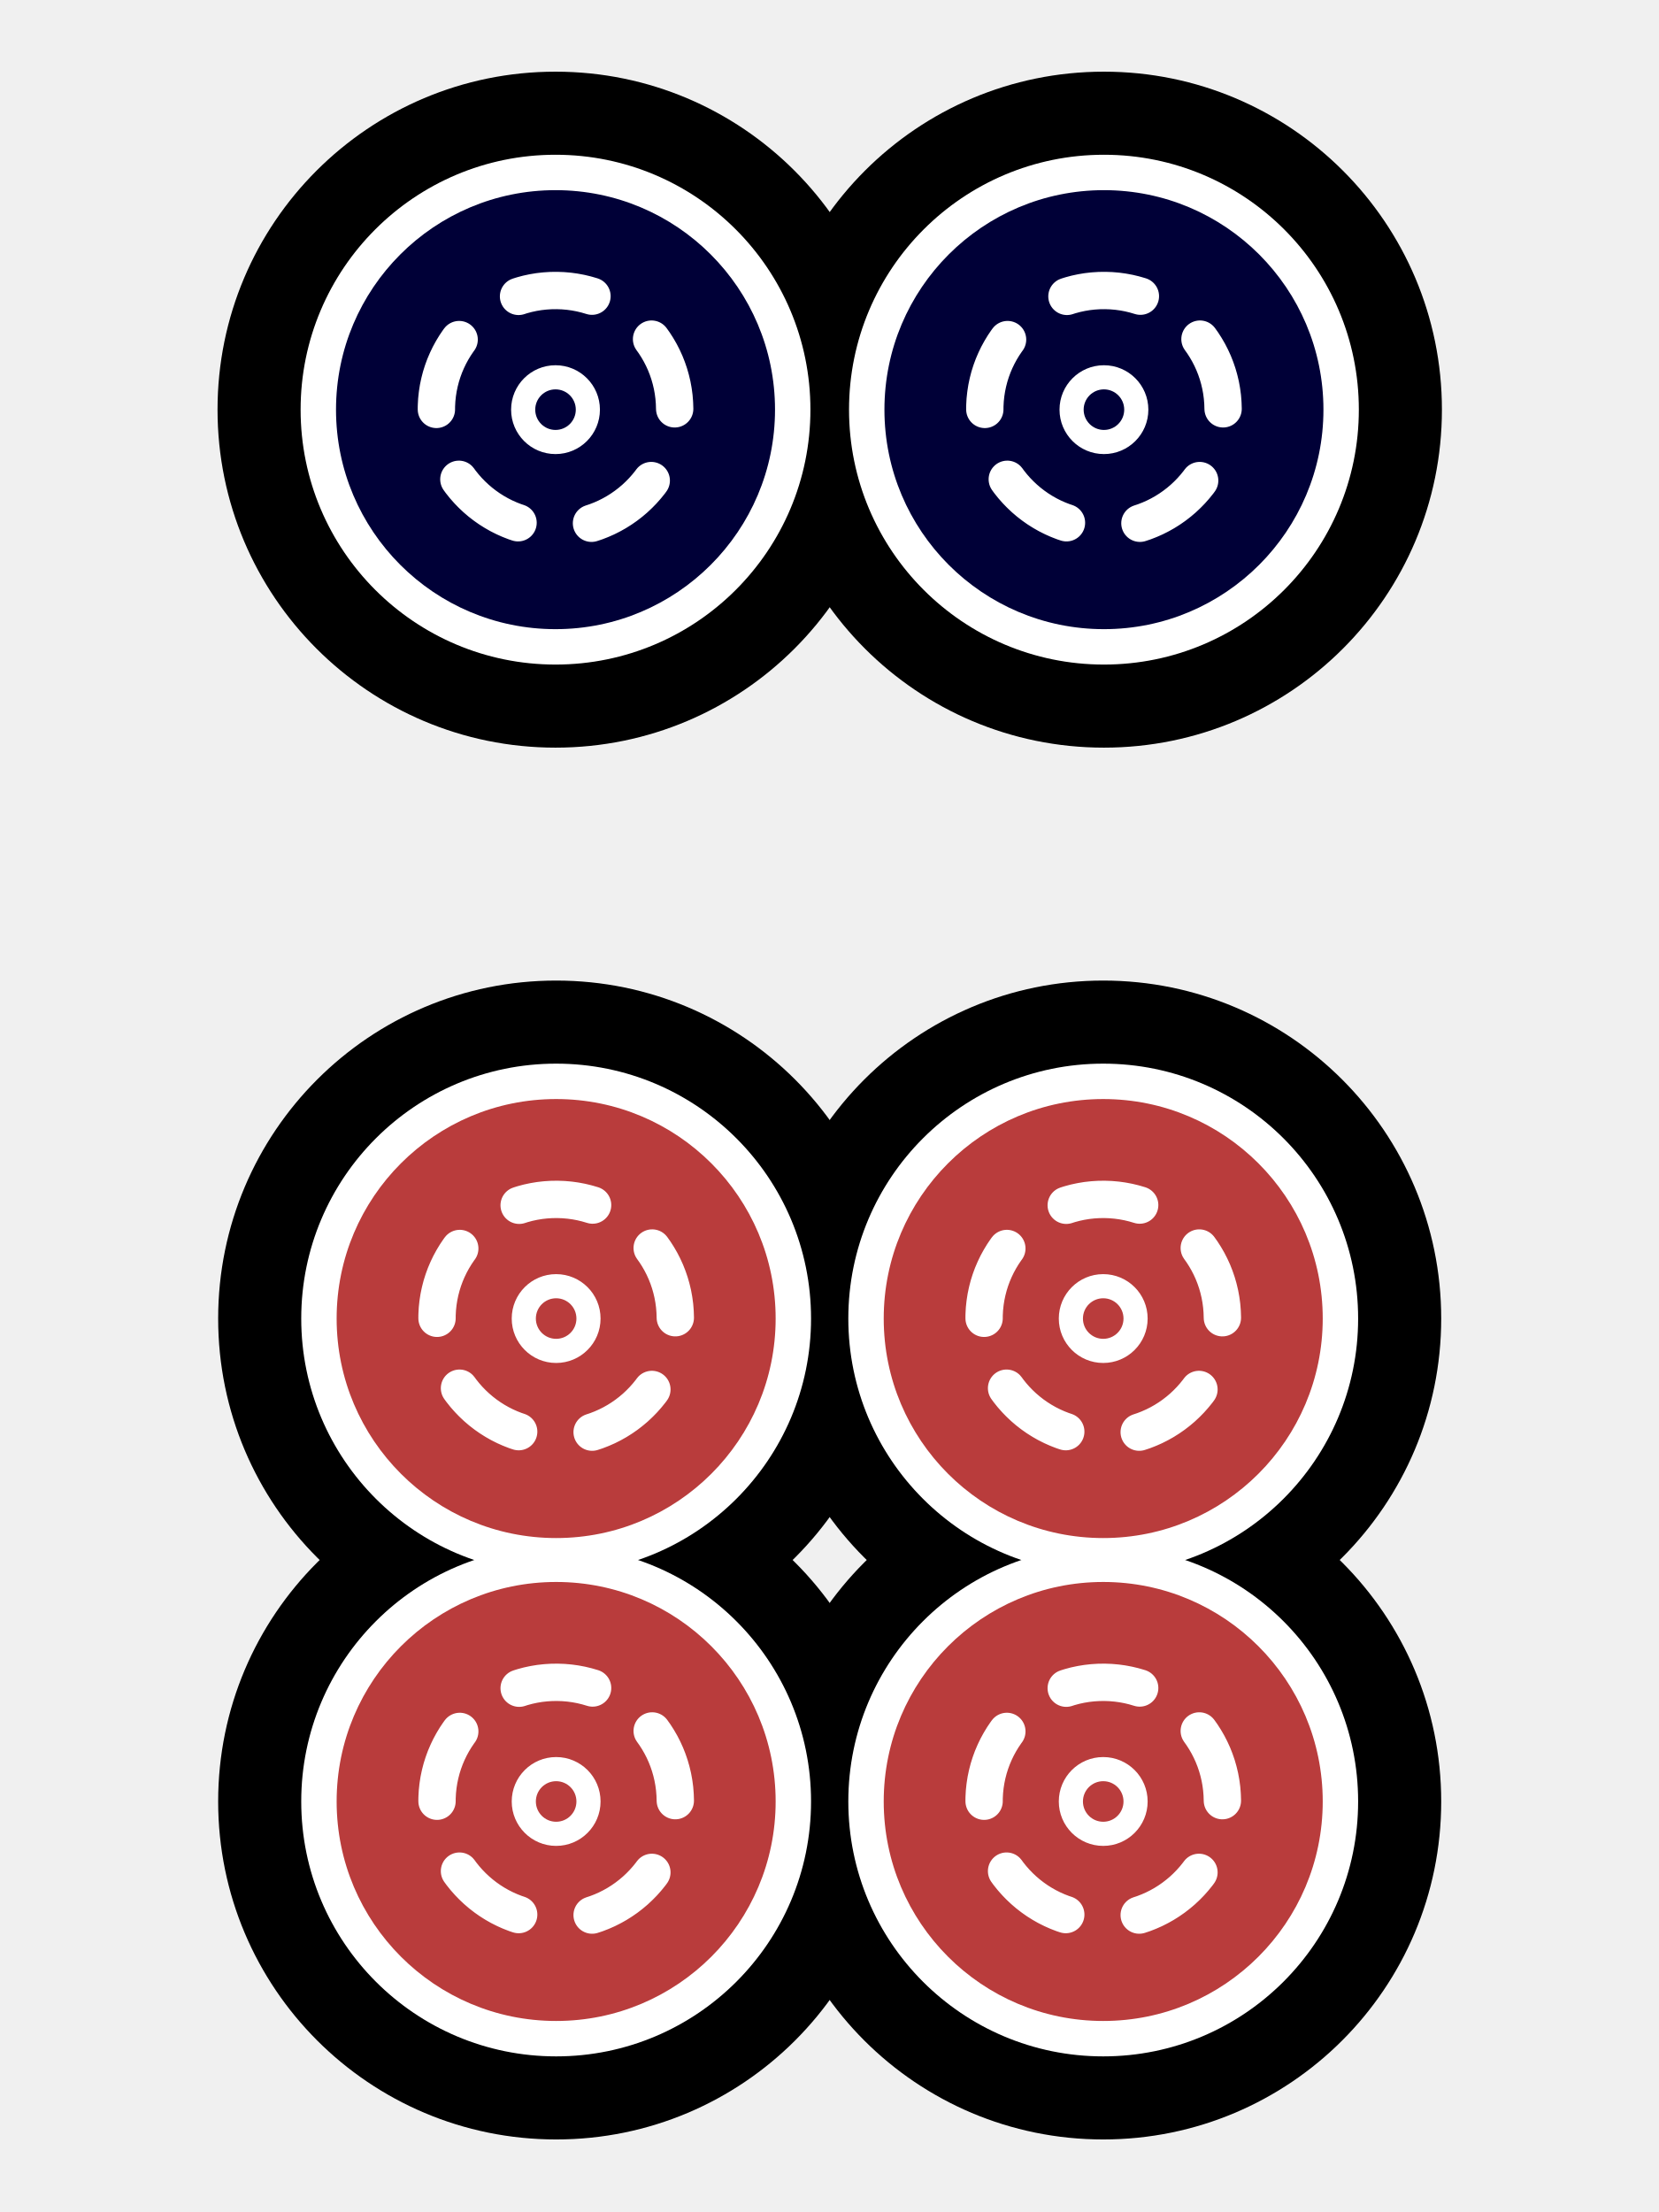
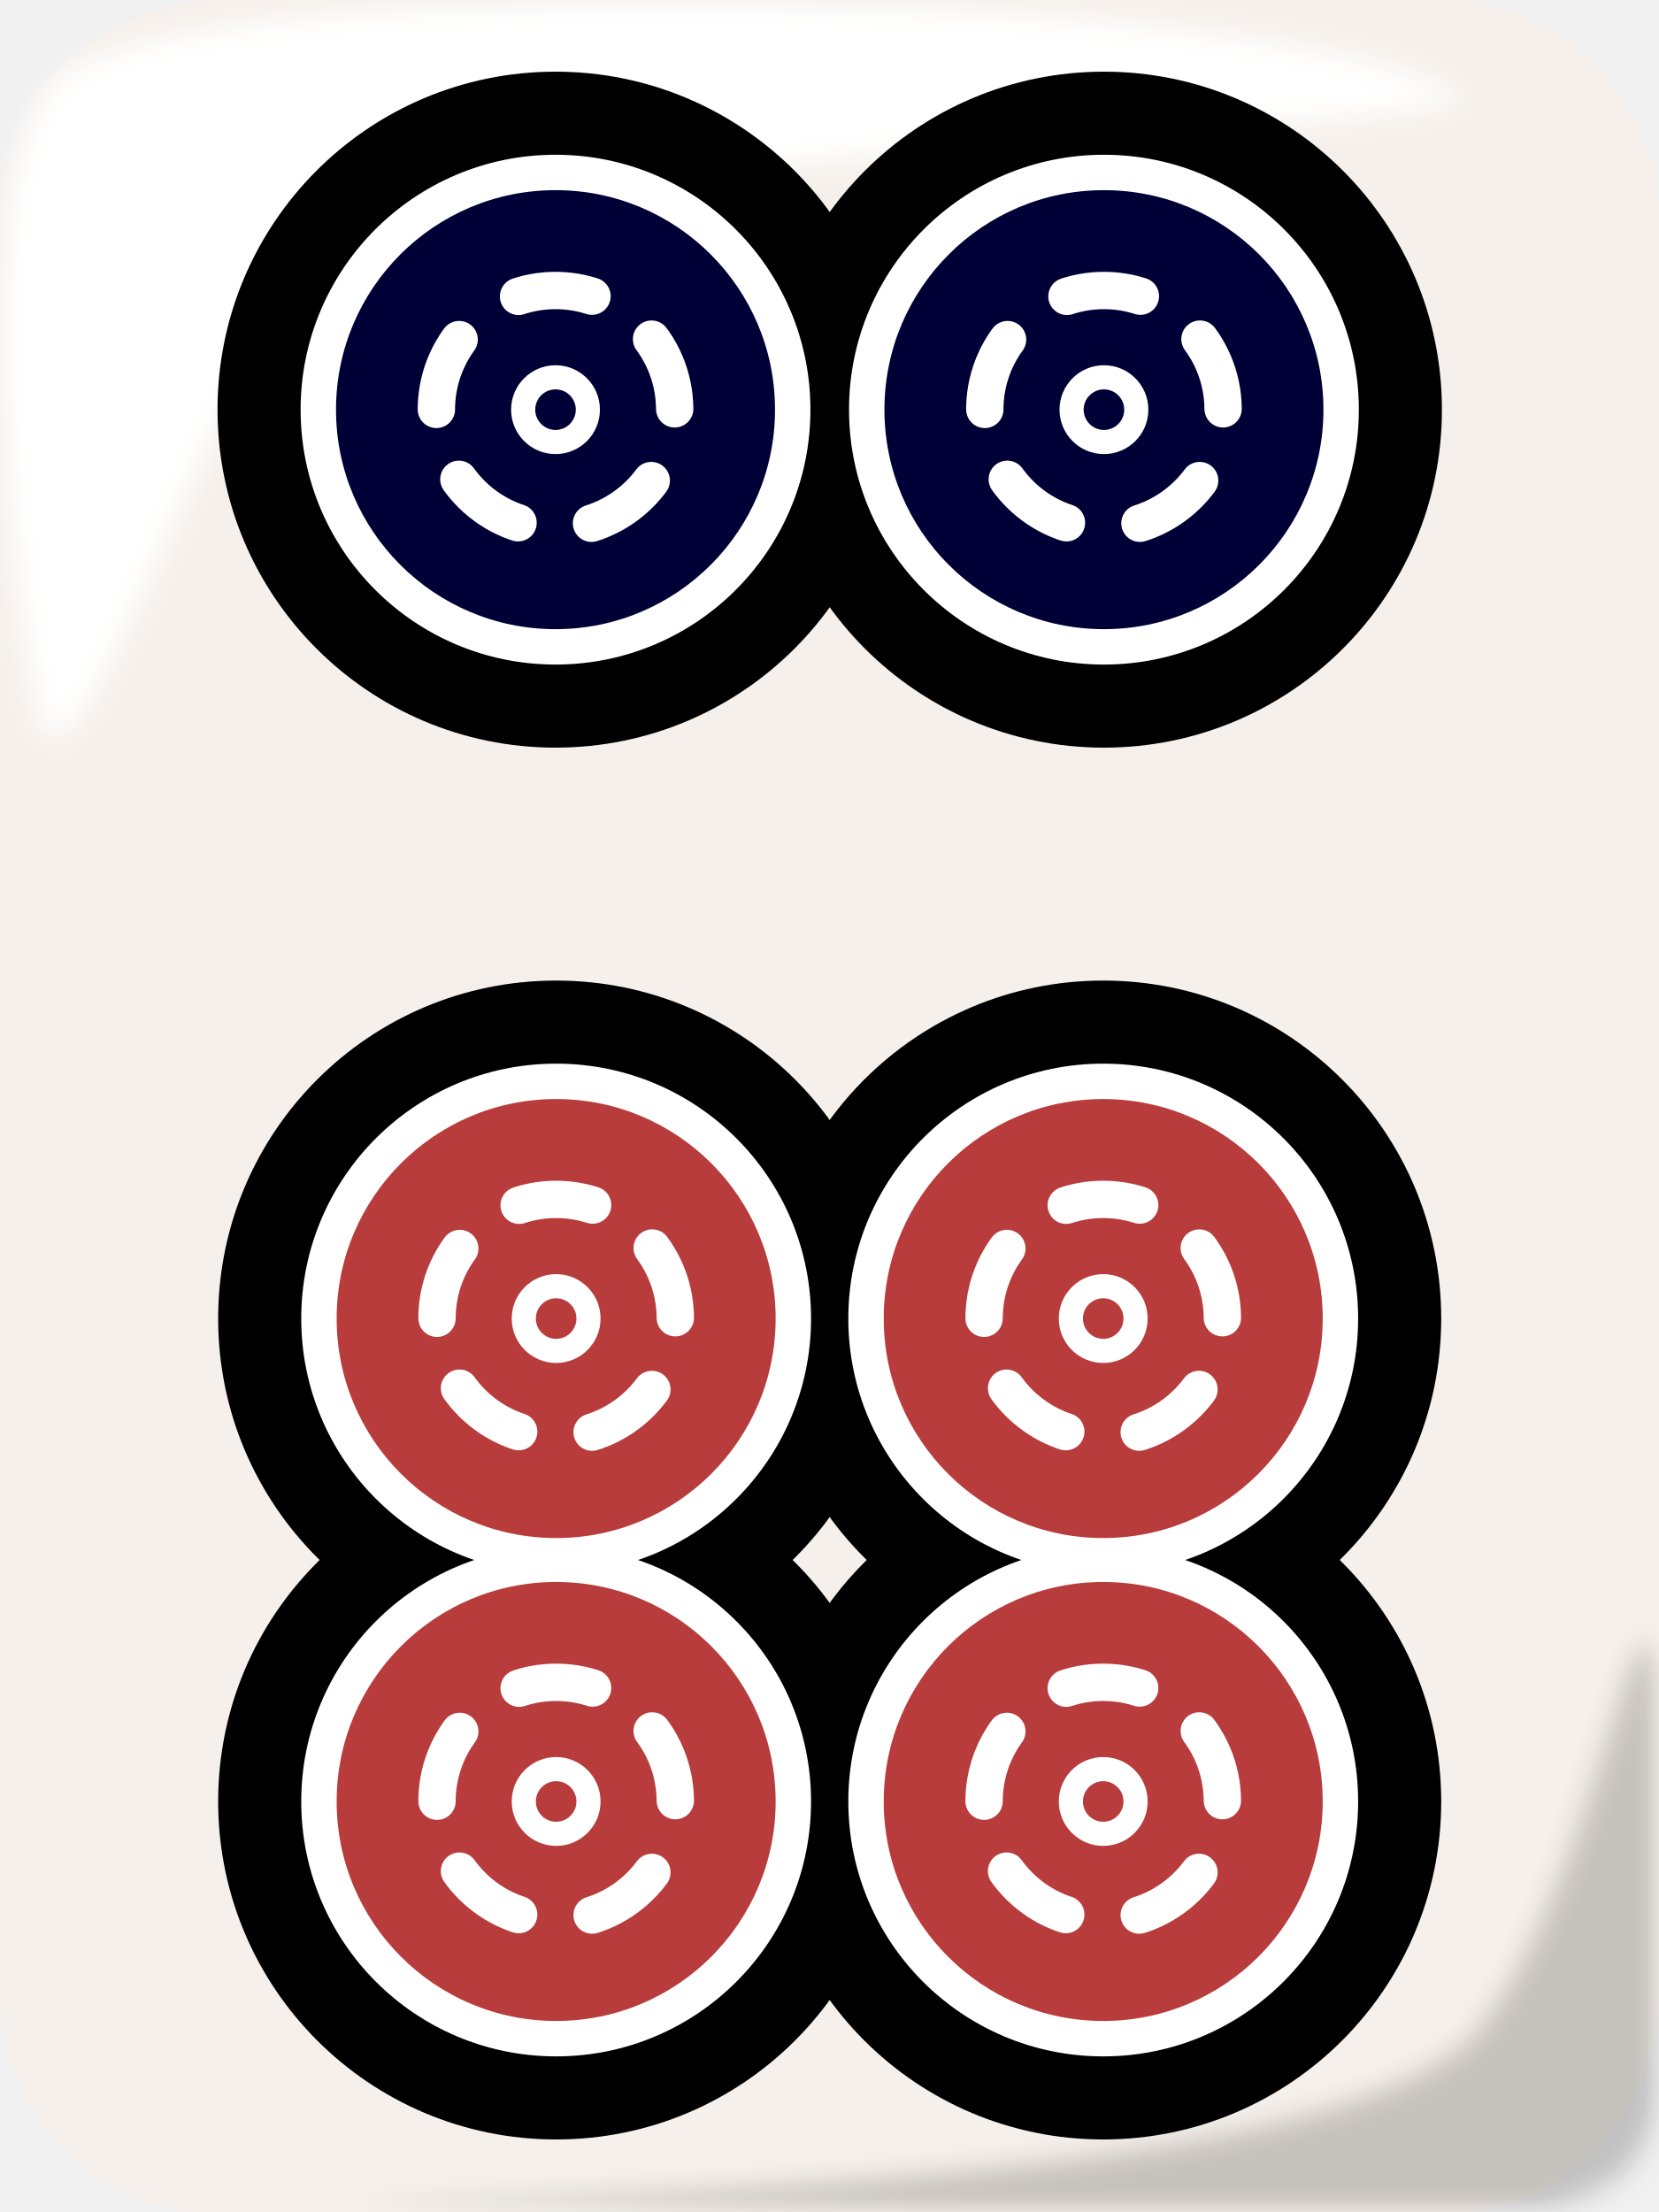
- <svg xmlns="http://www.w3.org/2000/svg" xmlns:ns1="http://www.openswatchbook.org/uri/2009/osb" width="300" height="400" viewBox="0 0 300 400" id="svg2" version="1.1">
+ <svg xmlns="http://www.w3.org/2000/svg" xmlns:ns1="http://www.openswatchbook.org/uri/2009/osb" width="300" height="400" viewBox="0 0 300 400">
+   <g id="layer1">
+     <path id="rect4164" fill="#f5f0eb" stroke="none" d="M 40 -0.079 L 260.059 -0.079 C 282.15 -0.079 300.059 17.83 300.059 39.921 L 300.059 360.699 C 300.059 382.791 282.15 400.699 260.059 400.699 L 40 400.699 C 17.909 400.699 0 382.791 0 360.699 L 0 39.921 C 0 17.83 17.909 -0.079 40 -0.079 Z" />
+     <filter id="filter1" x="0" y="0" width="300" height="400" filterUnits="userSpaceOnUse" primitiveUnits="userSpaceOnUse" color-interpolation-filters="sRGB">
+       <feGaussianBlur stdDeviation="2.51" />
+     </filter>
+     <path id="path4166" fill="#ffffff" fill-rule="evenodd" stroke="none" filter="url(#filter1)" d="M 5.75 123.96 C 1.059 94.745 -5.854 34.896 9.103 15.312 C 28.586 -7.759 234.691 -2.736 263.337 16.943 C 275.732 24.661 77.927 25.078 55.587 50.361 C 33.768 74.534 10.957 162.043 5.75 123.96 Z" />
+     <filter id="filter2" x="0" y="0" width="300" height="400" filterUnits="userSpaceOnUse" primitiveUnits="userSpaceOnUse" color-interpolation-filters="sRGB">
+       <feGaussianBlur stdDeviation="2.51" />
+     </filter>
+     <path id="path4221" fill="#000000" fill-opacity="0.196" fill-rule="evenodd" stroke="none" filter="url(#filter2)" d="M 300.202 300.507 C 303.529 309.821 310.451 368.961 294.884 391.134 C 274.607 417.254 75.448 407.592 63.329 401.066 C 52.255 395.749 241.933 401.007 268.18 366.199 C 289.774 336.198 294.681 284.021 300.202 300.507 Z" />
+   </g>
  <defs id="defs4">
    <linearGradient id="linearGradient10055" ns1:paint="solid">
      <stop style="stop-color:#000000;stop-opacity:1;" offset="0" id="stop10057" />
    </linearGradient>
    <marker orient="auto" refY="0" refX="0" id="Arrow1Lstart" style="overflow:visible">
      <path id="path4978" d="M 0,0 5,-5 -12.5,0 5,5 0,0 Z" style="fill:#000000;fill-opacity:1;fill-rule:evenodd;stroke:#ff5c00;stroke-width:1pt;stroke-opacity:1" transform="matrix(0.8,0,0,0.8,10,0)" />
    </marker>
    <clipPath clipPathUnits="userSpaceOnUse" id="clipPath4243">
      <circle style="opacity:1;fill:#000000;fill-opacity:0.297;fill-rule:nonzero;stroke:#000000;stroke-width:19.133;stroke-linecap:butt;stroke-linejoin:round;stroke-miterlimit:4;stroke-dasharray:none;stroke-dashoffset:0;stroke-opacity:1" id="circle4245" cx="-264.66" cy="-198.207" r="293.954" />
    </clipPath>
    <clipPath clipPathUnits="userSpaceOnUse" id="clipPath7847">
      <ellipse style="opacity:1;fill:#822600;fill-opacity:1;fill-rule:nonzero;stroke:none;stroke-width:12;stroke-linecap:round;stroke-linejoin:round;stroke-miterlimit:4;stroke-dasharray:none;stroke-dashoffset:0;stroke-opacity:1" id="ellipse7849" cx="394" cy="552.362" rx="349.495" ry="216" />
    </clipPath>
    <clipPath clipPathUnits="userSpaceOnUse" id="clipPath4243-1">
      <circle style="opacity:1;fill:#000000;fill-opacity:0.297;fill-rule:nonzero;stroke:#000000;stroke-width:19.133;stroke-linecap:butt;stroke-linejoin:round;stroke-miterlimit:4;stroke-dasharray:none;stroke-dashoffset:0;stroke-opacity:1" id="circle4245-4" cx="-264.66" cy="-198.207" r="293.954" />
    </clipPath>
    <clipPath clipPathUnits="userSpaceOnUse" id="clipPath7876">
      <circle style="opacity:1;fill:#000000;fill-opacity:0.297;fill-rule:nonzero;stroke:#000000;stroke-width:19.133;stroke-linecap:butt;stroke-linejoin:round;stroke-miterlimit:4;stroke-dasharray:none;stroke-dashoffset:0;stroke-opacity:1" id="circle7878" cx="-264.66" cy="-198.207" r="293.954" />
    </clipPath>
    <clipPath clipPathUnits="userSpaceOnUse" id="clipPath14693">
      <rect style="opacity:1;fill:#a53c3c;fill-opacity:1;fill-rule:nonzero;stroke:none;stroke-width:8;stroke-linecap:round;stroke-linejoin:round;stroke-miterlimit:4;stroke-dasharray:none;stroke-dashoffset:0;stroke-opacity:1" id="rect14695" width="131.784" height="168.821" x="-332.596" y="383.498" rx="1.255" ry="3.751" transform="matrix(0.9993908,-0.03489951,0.03489951,0.9993908,0,0)" />
    </clipPath>
    <clipPath clipPathUnits="userSpaceOnUse" id="clipPath14952">
      <ellipse style="opacity:1;fill:#a53c3c;fill-opacity:1;fill-rule:nonzero;stroke:none;stroke-width:7;stroke-linecap:round;stroke-linejoin:round;stroke-miterlimit:4;stroke-dasharray:none;stroke-dashoffset:0;stroke-opacity:1" id="ellipse14954" cx="-271.344" cy="647.256" rx="69.057" ry="116.911" transform="matrix(0.9993908,-0.03489951,0.03489951,0.9993908,0,0)" />
    </clipPath>
    <pattern y="0" x="0" height="6" width="6" patternUnits="userSpaceOnUse" id="EMFhbasepattern" />
  </defs>
  <g id="layer1" transform="translate(0,-652.3622)">
    <g id="g8535" transform="translate(4.9975586e-7,-10.37816)">
      <circle r="61.118" cy="736.819" cx="100.455" id="circle8511" style="opacity:1;fill:#000000;fill-opacity:1;fill-rule:nonzero;stroke:none;stroke-width:8;stroke-linecap:round;stroke-linejoin:round;stroke-miterlimit:4;stroke-dasharray:none;stroke-dashoffset:0;stroke-opacity:1" />
      <circle style="opacity:1;fill:#000000;fill-opacity:1;fill-rule:nonzero;stroke:none;stroke-width:8;stroke-linecap:round;stroke-linejoin:round;stroke-miterlimit:4;stroke-dasharray:none;stroke-dashoffset:0;stroke-opacity:1" id="circle8100" cx="100.568" cy="988.504" r="61.118" />
      <circle r="61.118" cy="988.504" cx="199.498" id="circle8114" style="opacity:1;fill:#000000;fill-opacity:1;fill-rule:nonzero;stroke:none;stroke-width:8;stroke-linecap:round;stroke-linejoin:round;stroke-miterlimit:4;stroke-dasharray:none;stroke-dashoffset:0;stroke-opacity:1" />
      <circle style="opacity:1;fill:#000000;fill-opacity:1;fill-rule:nonzero;stroke:none;stroke-width:8;stroke-linecap:round;stroke-linejoin:round;stroke-miterlimit:4;stroke-dasharray:none;stroke-dashoffset:0;stroke-opacity:1" id="circle8070" cx="199.498" cy="901.176" r="61.118" />
      <circle r="61.118" cy="901.176" cx="100.568" id="circle7981" style="opacity:1;fill:#000000;fill-opacity:1;fill-rule:nonzero;stroke:none;stroke-width:8;stroke-linecap:round;stroke-linejoin:round;stroke-miterlimit:4;stroke-dasharray:none;stroke-dashoffset:0;stroke-opacity:1" />
      <circle r="46.095" cy="901.176" cx="100.568" id="circle7983" style="opacity:1;fill:#ffffff;fill-opacity:1;fill-rule:nonzero;stroke:none;stroke-width:8;stroke-linecap:round;stroke-linejoin:round;stroke-miterlimit:4;stroke-dasharray:none;stroke-dashoffset:0;stroke-opacity:1" />
      <circle r="39.693" cy="901.176" cx="100.568" id="circle7985" style="opacity:1;fill:#b93c3c;fill-opacity:1;fill-rule:nonzero;stroke:none;stroke-width:8;stroke-linecap:round;stroke-linejoin:round;stroke-miterlimit:4;stroke-dasharray:none;stroke-dashoffset:0;stroke-opacity:1" />
      <path style="opacity:1;fill:none;fill-opacity:0.297;fill-rule:nonzero;stroke:#ffffff;stroke-width:6.75;stroke-linecap:round;stroke-linejoin:round;stroke-miterlimit:4;stroke-dasharray:13.501, 13.501;stroke-dashoffset:0;stroke-opacity:1" id="path7988" d="m 115.905,-901.847 a 21.548,21.548 0 0 1 -21.143,21.544 21.548,21.548 0 0 1 -21.938,-20.734 21.548,21.548 0 0 1 20.318,-22.324 21.548,21.548 0 0 1 22.702,19.894" transform="matrix(0.9999763,-0.00689127,-0.00689127,-0.9999763,0,0)" />
      <circle r="8.032" cy="901.176" cx="100.568" id="circle7990" style="opacity:1;fill:#ffffff;fill-opacity:1;fill-rule:nonzero;stroke:none;stroke-width:8;stroke-linecap:round;stroke-linejoin:round;stroke-miterlimit:4;stroke-dasharray:none;stroke-dashoffset:0;stroke-opacity:1" />
      <circle r="3.668" cy="901.176" cx="100.568" id="circle7992" style="opacity:1;fill:#b93c3c;fill-opacity:1;fill-rule:nonzero;stroke:none;stroke-width:8;stroke-linecap:round;stroke-linejoin:round;stroke-miterlimit:4;stroke-dasharray:none;stroke-dashoffset:0;stroke-opacity:1" />
      <circle style="opacity:1;fill:#ffffff;fill-opacity:1;fill-rule:nonzero;stroke:none;stroke-width:8;stroke-linecap:round;stroke-linejoin:round;stroke-miterlimit:4;stroke-dasharray:none;stroke-dashoffset:0;stroke-opacity:1" id="circle8072" cx="199.498" cy="901.176" r="46.095" />
      <circle style="opacity:1;fill:#b93c3c;fill-opacity:1;fill-rule:nonzero;stroke:none;stroke-width:8;stroke-linecap:round;stroke-linejoin:round;stroke-miterlimit:4;stroke-dasharray:none;stroke-dashoffset:0;stroke-opacity:1" id="circle8074" cx="199.498" cy="901.176" r="39.693" />
      <path transform="matrix(0.9999763,-0.00689127,-0.00689127,-0.9999763,0,0)" d="m 214.832,-902.529 a 21.548,21.548 0 0 1 -21.143,21.544 21.548,21.548 0 0 1 -21.938,-20.734 21.548,21.548 0 0 1 20.318,-22.324 21.548,21.548 0 0 1 22.702,19.894" id="path8076" style="opacity:1;fill:none;fill-opacity:0.297;fill-rule:nonzero;stroke:#ffffff;stroke-width:6.75;stroke-linecap:round;stroke-linejoin:round;stroke-miterlimit:4;stroke-dasharray:13.501, 13.501;stroke-dashoffset:0;stroke-opacity:1" />
      <circle style="opacity:1;fill:#ffffff;fill-opacity:1;fill-rule:nonzero;stroke:none;stroke-width:8;stroke-linecap:round;stroke-linejoin:round;stroke-miterlimit:4;stroke-dasharray:none;stroke-dashoffset:0;stroke-opacity:1" id="circle8078" cx="199.498" cy="901.176" r="8.032" />
      <circle style="opacity:1;fill:#b93c3c;fill-opacity:1;fill-rule:nonzero;stroke:none;stroke-width:8;stroke-linecap:round;stroke-linejoin:round;stroke-miterlimit:4;stroke-dasharray:none;stroke-dashoffset:0;stroke-opacity:1" id="circle8080" cx="199.498" cy="901.176" r="3.668" />
      <circle style="opacity:1;fill:#ffffff;fill-opacity:1;fill-rule:nonzero;stroke:none;stroke-width:8;stroke-linecap:round;stroke-linejoin:round;stroke-miterlimit:4;stroke-dasharray:none;stroke-dashoffset:0;stroke-opacity:1" id="circle8102" cx="100.568" cy="988.504" r="46.095" />
      <circle style="opacity:1;fill:#b93c3c;fill-opacity:1;fill-rule:nonzero;stroke:none;stroke-width:8;stroke-linecap:round;stroke-linejoin:round;stroke-miterlimit:4;stroke-dasharray:none;stroke-dashoffset:0;stroke-opacity:1" id="circle8104" cx="100.568" cy="988.504" r="39.693" />
      <path transform="matrix(0.9999763,-0.00689127,-0.00689127,-0.9999763,0,0)" d="m 115.303,-989.173 a 21.548,21.548 0 0 1 -21.143,21.544 21.548,21.548 0 0 1 -21.938,-20.734 21.548,21.548 0 0 1 20.318,-22.324 21.548,21.548 0 0 1 22.702,19.894" id="path8106" style="opacity:1;fill:none;fill-opacity:0.297;fill-rule:nonzero;stroke:#ffffff;stroke-width:6.75;stroke-linecap:round;stroke-linejoin:round;stroke-miterlimit:4;stroke-dasharray:13.501, 13.501;stroke-dashoffset:0;stroke-opacity:1" />
      <circle style="opacity:1;fill:#ffffff;fill-opacity:1;fill-rule:nonzero;stroke:none;stroke-width:8;stroke-linecap:round;stroke-linejoin:round;stroke-miterlimit:4;stroke-dasharray:none;stroke-dashoffset:0;stroke-opacity:1" id="circle8108" cx="100.568" cy="988.504" r="8.032" />
      <circle style="opacity:1;fill:#b93c3c;fill-opacity:1;fill-rule:nonzero;stroke:none;stroke-width:8;stroke-linecap:round;stroke-linejoin:round;stroke-miterlimit:4;stroke-dasharray:none;stroke-dashoffset:0;stroke-opacity:1" id="circle8110" cx="100.568" cy="988.504" r="3.668" />
      <circle r="46.095" cy="988.504" cx="199.498" id="circle8116" style="opacity:1;fill:#ffffff;fill-opacity:1;fill-rule:nonzero;stroke:none;stroke-width:8;stroke-linecap:round;stroke-linejoin:round;stroke-miterlimit:4;stroke-dasharray:none;stroke-dashoffset:0;stroke-opacity:1" />
      <circle r="39.693" cy="988.504" cx="199.498" id="circle8118" style="opacity:1;fill:#b93c3c;fill-opacity:1;fill-rule:nonzero;stroke:none;stroke-width:8;stroke-linecap:round;stroke-linejoin:round;stroke-miterlimit:4;stroke-dasharray:none;stroke-dashoffset:0;stroke-opacity:1" />
      <path style="opacity:1;fill:none;fill-opacity:0.297;fill-rule:nonzero;stroke:#ffffff;stroke-width:6.75;stroke-linecap:round;stroke-linejoin:round;stroke-miterlimit:4;stroke-dasharray:13.501, 13.501;stroke-dashoffset:0;stroke-opacity:1" id="path8120" d="m 214.23,-989.855 a 21.548,21.548 0 0 1 -21.143,21.544 21.548,21.548 0 0 1 -21.938,-20.734 21.548,21.548 0 0 1 20.318,-22.323 21.548,21.548 0 0 1 22.702,19.894" transform="matrix(0.9999763,-0.00689127,-0.00689127,-0.9999763,0,0)" />
      <circle r="8.032" cy="988.504" cx="199.498" id="circle8122" style="opacity:1;fill:#ffffff;fill-opacity:1;fill-rule:nonzero;stroke:none;stroke-width:8;stroke-linecap:round;stroke-linejoin:round;stroke-miterlimit:4;stroke-dasharray:none;stroke-dashoffset:0;stroke-opacity:1" />
      <circle r="3.668" cy="988.504" cx="199.498" id="circle8124" style="opacity:1;fill:#b93c3c;fill-opacity:1;fill-rule:nonzero;stroke:none;stroke-width:8;stroke-linecap:round;stroke-linejoin:round;stroke-miterlimit:4;stroke-dasharray:none;stroke-dashoffset:0;stroke-opacity:1" />
      <circle style="opacity:1;fill:#000000;fill-opacity:1;fill-rule:nonzero;stroke:none;stroke-width:8;stroke-linecap:round;stroke-linejoin:round;stroke-miterlimit:4;stroke-dasharray:none;stroke-dashoffset:0;stroke-opacity:1" id="circle8497" cx="199.627" cy="736.819" r="61.118" />
      <circle style="opacity:1;fill:#ffffff;fill-opacity:1;fill-rule:nonzero;stroke:none;stroke-width:8;stroke-linecap:round;stroke-linejoin:round;stroke-miterlimit:4;stroke-dasharray:none;stroke-dashoffset:0;stroke-opacity:1" id="circle8499" cx="199.627" cy="736.819" r="46.095" />
      <circle style="opacity:1;fill:#000037;fill-opacity:1;fill-rule:nonzero;stroke:none;stroke-width:8;stroke-linecap:round;stroke-linejoin:round;stroke-miterlimit:4;stroke-dasharray:none;stroke-dashoffset:0;stroke-opacity:1" id="circle8501" cx="199.627" cy="736.819" r="39.693" />
      <path transform="matrix(0.9999763,-0.00689127,-0.00689127,-0.9999763,0,0)" d="m 216.093,-738.177 a 21.548,21.548 0 0 1 -21.143,21.544 21.548,21.548 0 0 1 -21.938,-20.734 21.548,21.548 0 0 1 20.318,-22.324 21.548,21.548 0 0 1 22.702,19.894" id="path8503" style="opacity:1;fill:none;fill-opacity:0.297;fill-rule:nonzero;stroke:#ffffff;stroke-width:6.75;stroke-linecap:round;stroke-linejoin:round;stroke-miterlimit:4;stroke-dasharray:13.501, 13.501;stroke-dashoffset:0;stroke-opacity:1" />
      <circle style="opacity:1;fill:#ffffff;fill-opacity:1;fill-rule:nonzero;stroke:none;stroke-width:8;stroke-linecap:round;stroke-linejoin:round;stroke-miterlimit:4;stroke-dasharray:none;stroke-dashoffset:0;stroke-opacity:1" id="circle8505" cx="199.627" cy="736.819" r="8.032" />
      <circle style="opacity:1;fill:#000037;fill-opacity:1;fill-rule:nonzero;stroke:none;stroke-width:8;stroke-linecap:round;stroke-linejoin:round;stroke-miterlimit:4;stroke-dasharray:none;stroke-dashoffset:0;stroke-opacity:1" id="circle8507" cx="199.627" cy="736.819" r="3.668" />
      <circle r="46.095" cy="736.819" cx="100.455" id="circle8513" style="opacity:1;fill:#ffffff;fill-opacity:1;fill-rule:nonzero;stroke:none;stroke-width:8;stroke-linecap:round;stroke-linejoin:round;stroke-miterlimit:4;stroke-dasharray:none;stroke-dashoffset:0;stroke-opacity:1" />
      <circle r="39.693" cy="736.819" cx="100.455" id="circle8515" style="opacity:1;fill:#000037;fill-opacity:1;fill-rule:nonzero;stroke:none;stroke-width:8;stroke-linecap:round;stroke-linejoin:round;stroke-miterlimit:4;stroke-dasharray:none;stroke-dashoffset:0;stroke-opacity:1" />
      <path style="opacity:1;fill:none;fill-opacity:0.297;fill-rule:nonzero;stroke:#ffffff;stroke-width:6.75;stroke-linecap:round;stroke-linejoin:round;stroke-miterlimit:4;stroke-dasharray:13.501, 13.501;stroke-dashoffset:0;stroke-opacity:1" id="path8517" d="m 116.924,-737.494 a 21.548,21.548 0 0 1 -21.143,21.544 21.548,21.548 0 0 1 -21.938,-20.734 21.548,21.548 0 0 1 20.318,-22.324 21.548,21.548 0 0 1 22.702,19.894" transform="matrix(0.9999763,-0.00689127,-0.00689127,-0.9999763,0,0)" />
      <circle r="8.032" cy="736.819" cx="100.455" id="circle8519" style="opacity:1;fill:#ffffff;fill-opacity:1;fill-rule:nonzero;stroke:none;stroke-width:8;stroke-linecap:round;stroke-linejoin:round;stroke-miterlimit:4;stroke-dasharray:none;stroke-dashoffset:0;stroke-opacity:1" />
      <circle r="3.668" cy="736.819" cx="100.455" id="circle8521" style="opacity:1;fill:#000037;fill-opacity:1;fill-rule:nonzero;stroke:none;stroke-width:8;stroke-linecap:round;stroke-linejoin:round;stroke-miterlimit:4;stroke-dasharray:none;stroke-dashoffset:0;stroke-opacity:1" />
    </g>
  </g>
</svg>
